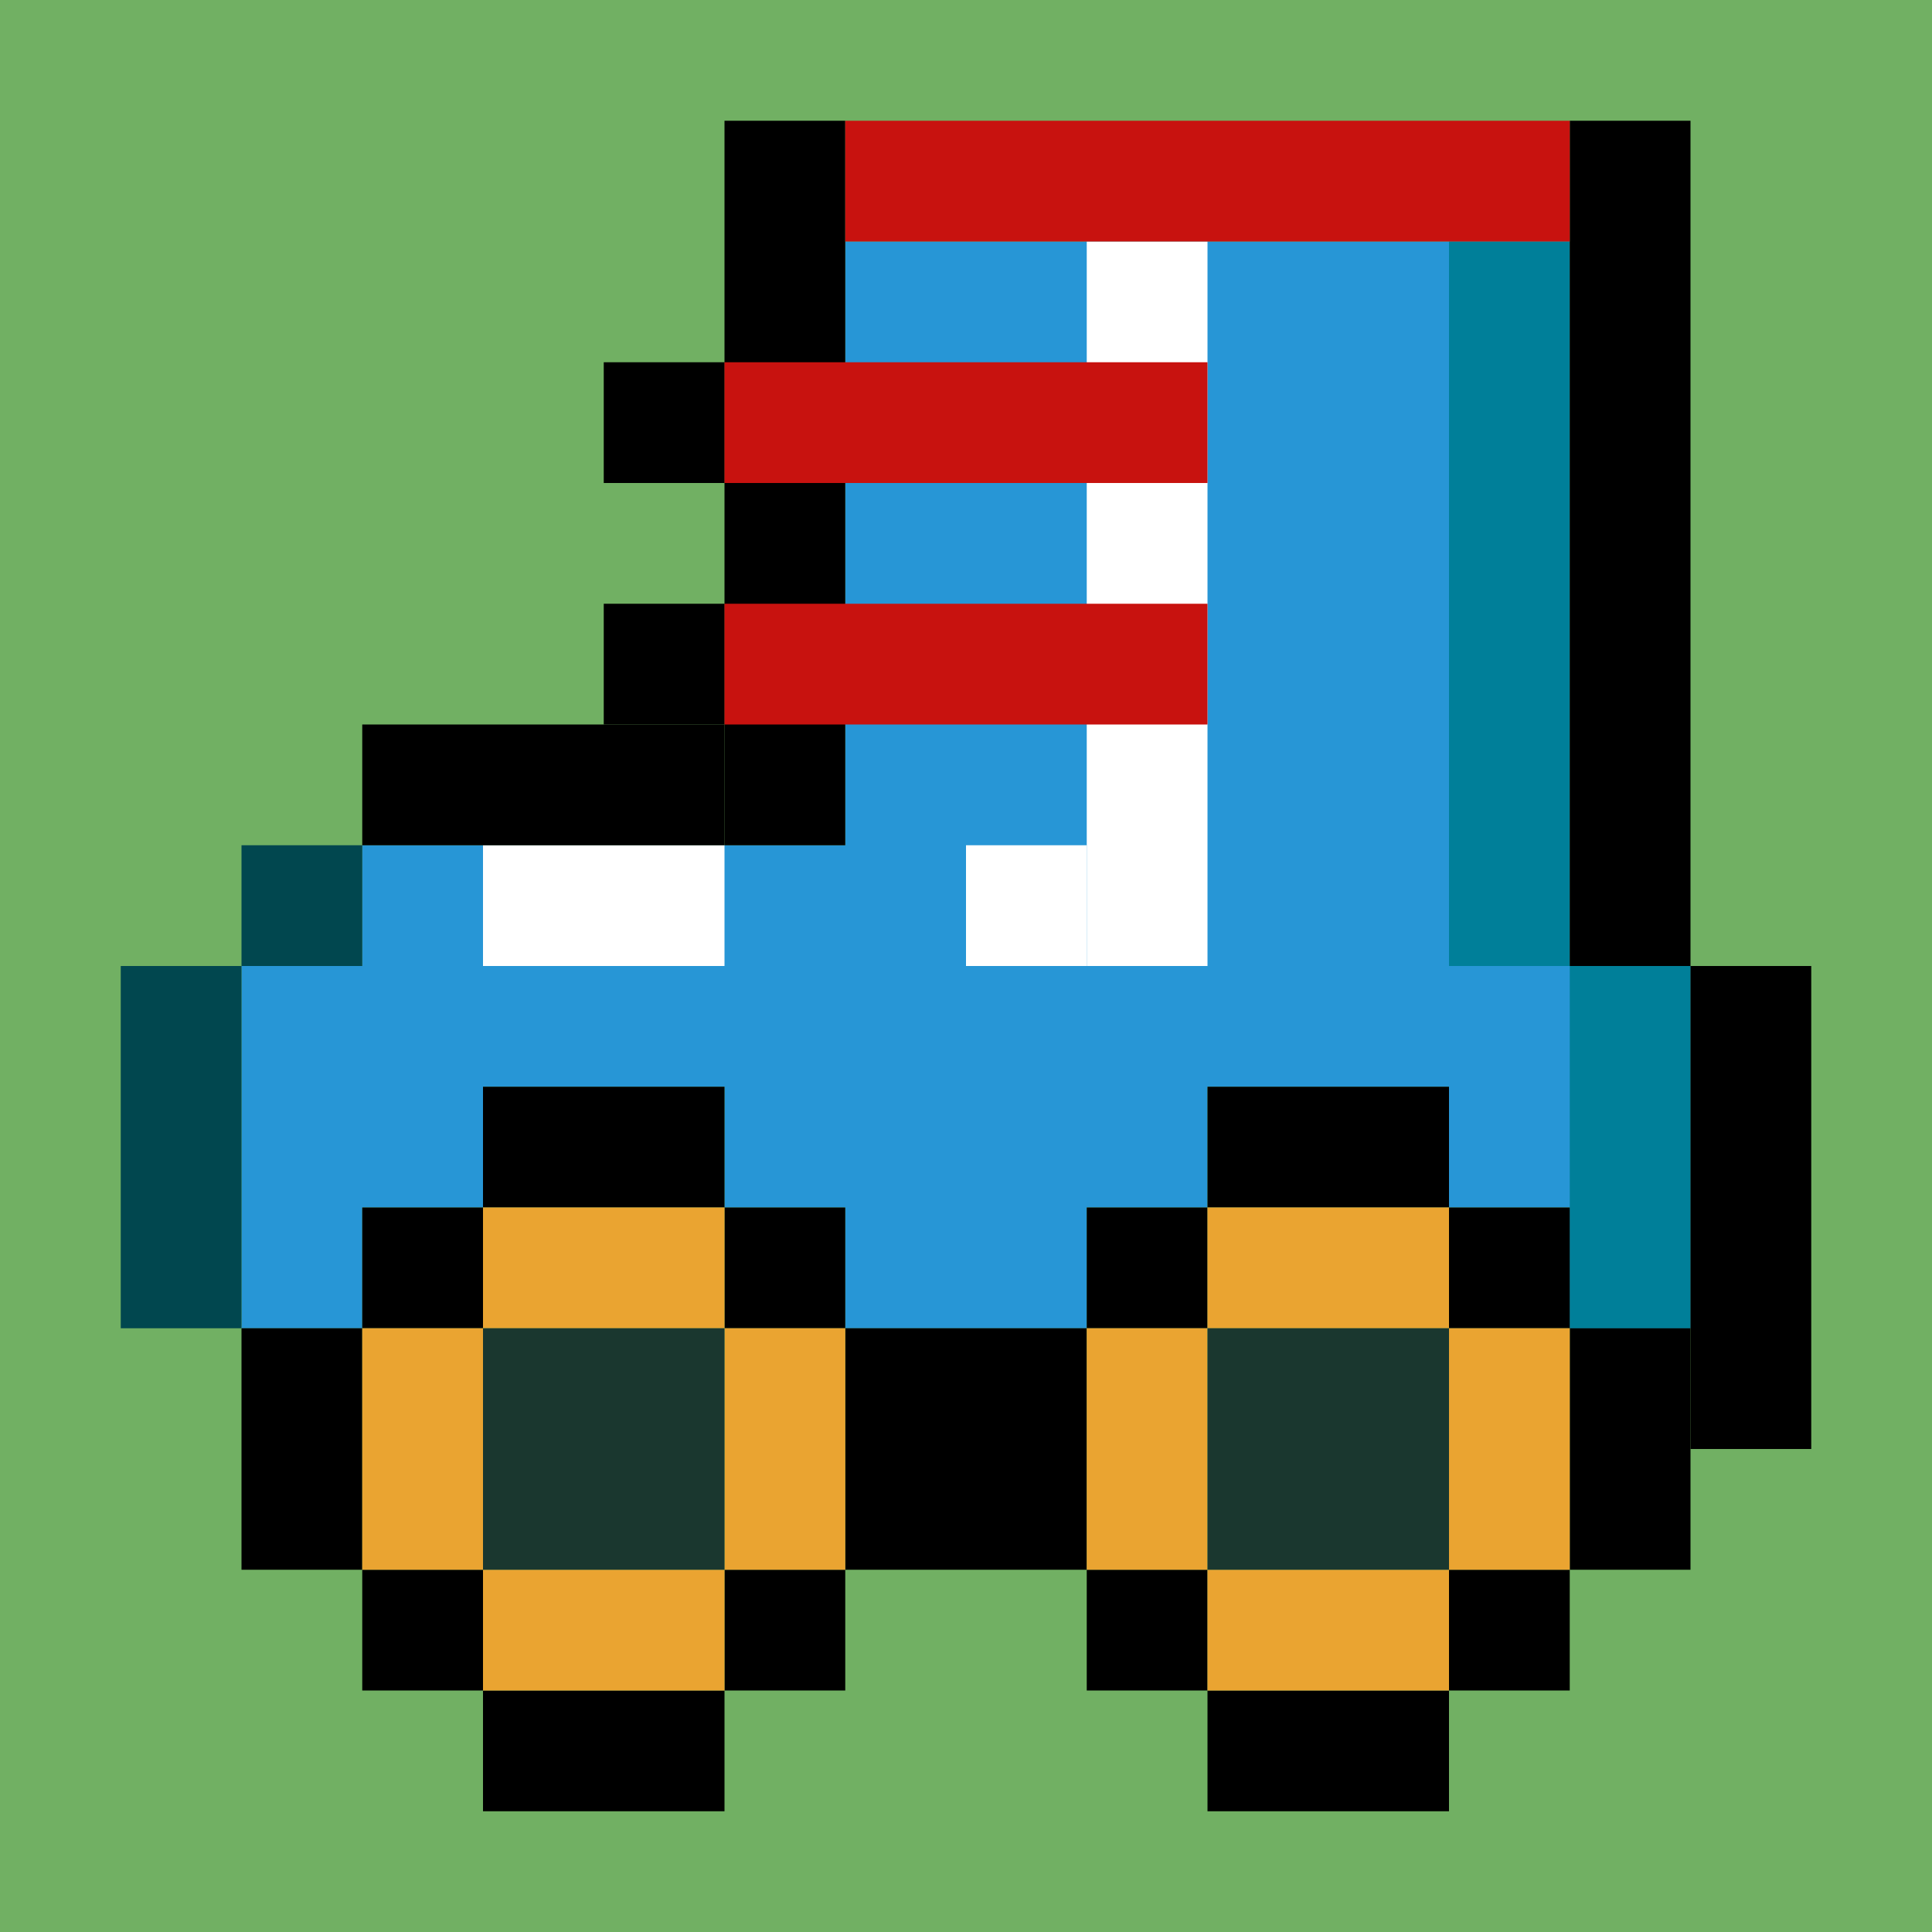
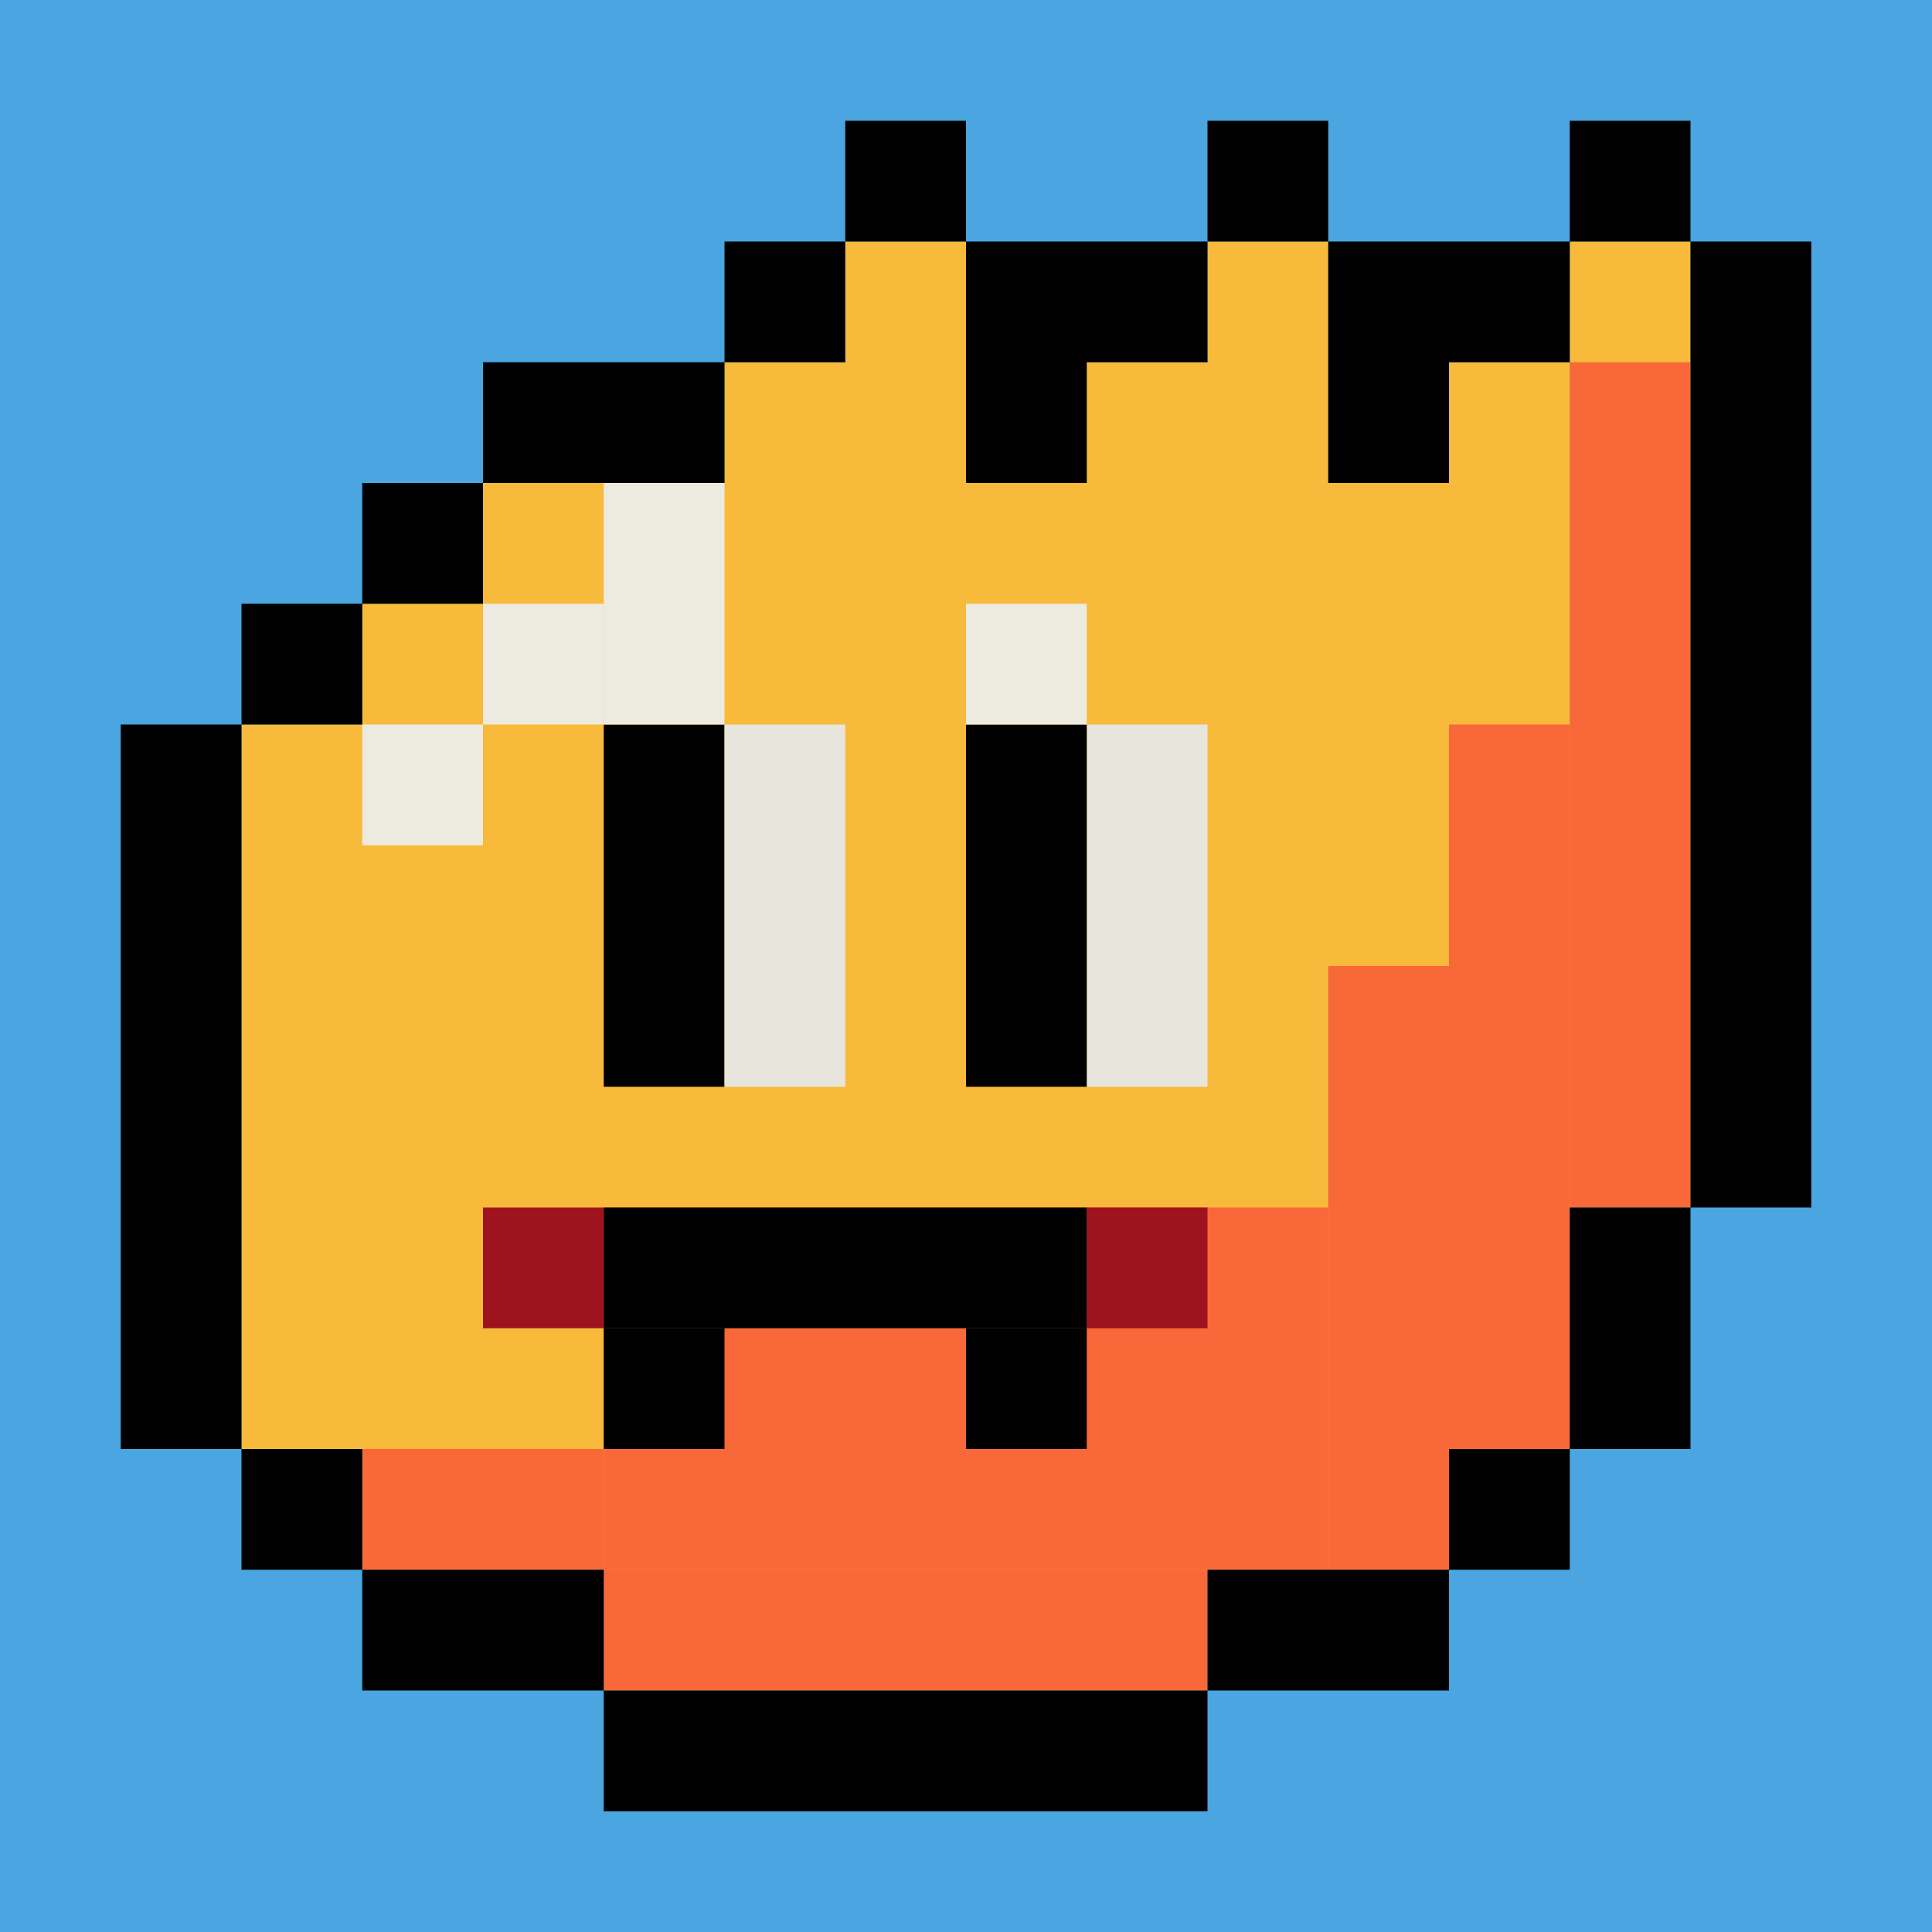
- <svg xmlns="http://www.w3.org/2000/svg" version="1.1" x="0px" y="0px" viewBox="0 0 16 16" enable-background="new 0 0 16 16" xml:space="preserve">
-   <g id="Bomb" display="none">
-     <g id="Layer_1" display="inline">
-       <g>
-         <rect fill="#71B063" width="16" height="16" />
-       </g>
-     </g>
-     <g id="Cadre">
-       <g display="inline">
-         <rect x="0.5" y="0.5" fill="#FFFFFF" width="15" height="15" />
-         <path fill="#FF0303" d="M15,1v14H1V1H15 M16,0H0v16h16V0L16,0z" />
-       </g>
-     </g>
-     <g id="BombBGColor" display="inline">
-       <polygon fill="#2E4846" points="12,6 12,4 4,4 4,12 6,12 6,13 10,13 10,12 12,12 12,10 13,10 13,6   " />
-     </g>
-     <g id="Contour" display="inline">
-       <line fill="none" stroke="#000000" stroke-miterlimit="10" x1="2.5" y1="6" x2="2.5" y2="10" />
-       <line fill="none" stroke="#000000" stroke-miterlimit="10" x1="10" y1="13.5" x2="6" y2="13.5" />
-       <line fill="none" stroke="#000000" stroke-miterlimit="10" x1="10" y1="2.5" x2="6" y2="2.5" />
-       <line fill="none" stroke="#000000" stroke-miterlimit="10" x1="13.5" y1="10" x2="13.5" y2="6" />
-       <line fill="none" stroke="#000000" stroke-miterlimit="10" x1="12" y1="3.5" x2="4" y2="3.5" />
-       <line fill="none" stroke="#000000" stroke-miterlimit="10" x1="3.5" y1="6" x2="3.5" y2="4" />
-       <line fill="none" stroke="#000000" stroke-miterlimit="10" x1="12.5" y1="6" x2="12.5" y2="3" />
-       <line fill="none" stroke="#000000" stroke-miterlimit="10" x1="3.5" y1="12" x2="3.5" y2="10" />
-       <line fill="none" stroke="#000000" stroke-miterlimit="10" x1="12.5" y1="12" x2="12.5" y2="10" />
-       <line fill="none" stroke="#000000" stroke-miterlimit="10" x1="4" y1="12.5" x2="6" y2="12.5" />
-       <line fill="none" stroke="#000000" stroke-miterlimit="10" x1="10" y1="12.5" x2="12" y2="12.5" />
-     </g>
-     <g id="BombBG" display="inline">
-       <polygon fill="#386585" points="10,6 9,6 9,5 3,5 3,11 9,11 9,10 10,10   " />
-       <rect x="3" y="6" fill="#008AB6" width="6" height="3" />
-       <rect x="4" y="6" fill="#79AED7" width="2" height="2" />
-       <rect x="9" y="6" fill="#7BB5D9" width="2" height="1" />
-       <rect x="10" y="5" fill="#7BB5D9" width="1" height="1" />
-       <rect x="8" y="3" fill="#7BB5D9" width="1" height="1" />
-       <rect x="11" y="4" fill="#7BB5D9" width="1" height="1" />
-       <rect x="11" y="3" fill="#7BB5D9" width="1" height="1" />
-       <rect x="10" y="4" width="1" height="1" />
-       <rect x="11" y="5" width="1" height="1" />
-       <rect x="11" y="2" width="2" height="1" />
-       <rect x="3" y="5" width="1" height="1" />
-       <rect x="3" y="10" width="1" height="1" />
-     </g>
-     <g id="Layer_4" display="inline">
-       <line fill="none" stroke="#000000" stroke-miterlimit="10" x1="8.5" y1="4" x2="8.5" y2="7" />
-       <line fill="none" stroke="#000000" stroke-miterlimit="10" x1="9" y1="7.5" x2="10" y2="7.5" />
-       <line fill="none" stroke="#000000" stroke-miterlimit="10" x1="10" y1="8.5" x2="12" y2="8.5" />
-       <line fill="none" stroke="#000000" stroke-miterlimit="10" x1="12" y1="7.5" x2="13" y2="7.5" />
-     </g>
-   </g>
-   <g id="Feu" display="none">
-     <g id="Bg" display="inline">
-       <rect y="0" fill="#4AA5E0" width="16" height="16" />
-     </g>
-     <g id="YellowFill" display="inline">
-       <polygon fill="#F7BA3B" points="13,2 13,3 12,3 12,4 11,4 11,3 11,2 10,2 10,3 9,3 9,4 8,4 8,3 8,2 7,2 7,3 6,3 6,4 4,4 4,5 3,5     3,6 3,6 2,6 2,12 3,12 3,13 5,13 5,14 10,14 10,13 12,13 12,12 13,12 13,10 14,10 14,2   " />
-     </g>
-     <g id="Orange" display="inline">
-       <rect x="13" y="3" fill="#F96838" width="1" height="7" />
-       <rect x="12" y="6" fill="#F96838" width="1" height="6" />
-       <rect x="11" y="8" fill="#F96838" width="1" height="5" />
-       <rect x="5" y="10" fill="#F96838" width="6" height="3" />
-       <rect x="3" y="12" fill="#F96838" width="2" height="1" />
-       <rect x="5" y="13" fill="#F96838" width="5" height="1" />
-       <rect x="9" y="10" fill="#9F131F" width="1" height="1" />
-       <rect x="4" y="10" fill="#9F131F" width="1" height="1" />
-       <rect x="2" y="6" fill="#F9773B" width="1" height="1" />
-       <rect x="2" y="11" fill="#F9773B" width="1" height="1" />
-       <rect x="3" y="5" fill="#F9773B" width="1" height="1" />
-       <rect x="4" y="4" fill="#F9773B" width="1" height="1" />
-       <rect x="7" y="3" fill="#F9773B" width="1" height="1" />
-       <rect x="10" y="3" fill="#F9773B" width="1" height="1" />
-     </g>
-     <g id="Contour_1_" display="inline">
-       <polygon points="14,2 14,10 15,10 15,10 15,2 15,2   " />
-       <rect x="2" y="12" width="1" height="1" />
-       <rect x="12" y="12" width="1" height="1" />
-       <polygon points="11,4 12,4 12,3 13,3 13,2 11,2 11,3   " />
-       <rect x="10" y="1" width="1" height="1" />
-       <rect x="3" y="4" width="1" height="1" />
-       <polygon points="1,6 1,12 2,12 2,12 2,6   " />
-       <polygon points="3,6 3,5 3,5 2,5 2,6 3,6   " />
-       <rect x="13" y="1" width="1" height="1" />
-       <polygon points="8,4 9,4 9,3 10,3 10,2 8,2 8,3   " />
-       <rect x="7" y="1" width="1" height="1" />
-       <rect x="6" y="2" width="1" height="1" />
-       <rect x="4" y="3" width="2" height="1" />
-       <rect x="3" y="13" width="2" height="1" />
-       <rect x="10" y="13" width="2" height="1" />
-       <rect x="5" y="14" width="5" height="1" />
-       <rect x="13" y="10" width="1" height="2" />
-     </g>
-     <g id="Face" display="inline">
-       <rect x="5" y="6" width="1" height="3" />
-       <rect x="6" y="6" fill="#E8E6DC" width="1" height="3" />
-       <rect x="9" y="6" fill="#E8E6DC" width="1" height="3" />
-       <rect x="8" y="6" width="1" height="3" />
-       <rect x="5" y="10" width="4" height="1" />
-       <rect x="5" y="11" width="1" height="1" />
-       <rect x="8" y="11" width="1" height="1" />
-       <rect x="8" y="5" fill="#EDEADF" width="1" height="1" />
-       <rect x="5" y="4" fill="#EDEADF" width="1" height="2" />
-       <rect x="4" y="5" fill="#EDEADF" width="1" height="1" />
-       <rect x="3" y="6" fill="#EDEADF" width="1" height="1" />
-     </g>
-   </g>
-   <g id="Layer_15">
-     <rect id="Bg_1_" x="0" y="0" fill="#71B063" width="16" height="16" />
-     <g id="Bleu">
-       <polygon fill="#2796D6" points="3,10 4,10 4,9 6,9 6,10 6,10 7,10 7,10 7,11 9,11 9,10 9,10 10,10 10,10 10,9 12,9 12,10 13,10     13,11 14,11 14,8 13,8 13,2 7,2 7,7 6,7 3,7 3,8 2,8 2,11 3,11   " />
-     </g>
-     <g id="ligth">
-       <rect x="9" y="2" fill="#FFFFFF" width="1" height="6" />
-       <rect x="8" y="7" fill="#FFFFFF" width="1" height="1" />
-       <rect x="4" y="7" fill="#FFFFFF" width="2" height="1" />
-     </g>
-     <g id="Shadow">
-       <rect x="12" y="2" fill="#007F99" width="1" height="6" />
-       <rect x="13" y="8" fill="#007F99" width="1" height="3" />
-     </g>
-     <g id="Contour_2_">
-       <rect x="13" y="1" width="1" height="7" />
-       <rect x="6" y="1" width="1" height="6" />
-       <rect x="14" y="8" width="1" height="4" />
-       <rect x="13" y="11" width="1" height="2" />
-       <rect x="2" y="11" width="1" height="2" />
-       <rect x="12" y="13" width="1" height="1" />
-       <rect x="12" y="10" width="1" height="1" />
-       <rect x="9" y="13" width="1" height="1" />
-       <rect x="9" y="10" width="1" height="1" />
-       <rect x="6" y="13" width="1" height="1" />
-       <rect x="3" y="13" width="1" height="1" />
-       <rect x="3" y="10" width="1" height="1" />
-       <rect x="2" y="7" fill="#01474F" width="1" height="1" />
-       <rect x="1" y="8" fill="#01474F" width="1" height="3" />
-       <rect x="6" y="10" width="1" height="1" />
-       <rect x="4" y="14" width="2" height="1" />
-       <rect x="4" y="9" width="2" height="1" />
-       <rect x="10" y="14" width="2" height="1" />
-       <rect x="10" y="9" width="2" height="1" />
-       <rect x="7" y="11" width="2" height="2" />
-       <rect x="3" y="6" width="3" height="1" />
-       <rect x="5" y="5" width="1" height="1" />
-       <rect x="5" y="3" width="1" height="1" />
-     </g>
-     <g id="Roue">
-       <rect x="10" y="10" fill="#EAA431" width="2" height="1" />
-       <rect x="10" y="13" fill="#EAA431" width="2" height="1" />
-       <rect x="9" y="11" fill="#EAA431" width="1" height="2" />
-       <rect x="12" y="11" fill="#EAA431" width="1" height="2" />
-       <rect x="4" y="10" fill="#EAA431" width="2" height="1" />
-       <rect x="4" y="13" fill="#EAA431" width="2" height="1" />
-       <rect x="3" y="11" fill="#EAA431" width="1" height="2" />
-       <rect x="6" y="11" fill="#EAA431" width="1" height="2" />
-       <rect x="4" y="11" fill="#1A372F" width="2" height="2" />
-       <rect x="10" y="11" fill="#1A372F" width="2" height="2" />
-     </g>
-     <g id="Lacet">
-       <rect x="7" y="1" fill="#C8120F" width="6" height="1" />
-       <rect x="6" y="3" fill="#C8120F" width="4" height="1" />
-       <rect x="6" y="5" fill="#C8120F" width="4" height="1" />
-     </g>
-   </g>
+ <svg xmlns="http://www.w3.org/2000/svg" version="1.1" id="Calque_1" x="0px" y="0px" width="16px" height="16px" viewBox="0 0 16 16" style="enable-background:new 0 0 16 16;" xml:space="preserve">
+   <style type="text/css">
+ 
+ 	.st0{fill:#4AA5E0;}
+ 	.st1{fill:#E8E6DC;}
+ 	.st2{fill:#EDEADF;}
+ 	.st3{fill:#F7BA3B;}
+ 	.st4{fill:#F96838;}
+ 	.st5{fill:#9F131F;}
+ 
+ </style>
+   <rect class="st0" width="16" height="16" />
+   <polygon class="st3" points="13,2 13,3 12,3 12,4 11,4 11,3 11,2 10,2 10,3 9,3 9,4 8,4 8,3 8,2 7,2 7,3 6,3 6,4 4,4 4,5 3,5 3,6   3,6 2,6 2,12 3,12 3,13 5,13 5,14 10,14 10,13 12,13 12,12 13,12 13,10 14,10 14,2 " />
+   <rect x="13" y="3" class="st4" width="1" height="7" />
+   <rect x="12" y="6" class="st4" width="1" height="6" />
+   <rect x="11" y="8" class="st4" width="1" height="5" />
+   <rect x="5" y="10" class="st4" width="6" height="3" />
+   <rect x="3" y="12" class="st4" width="2" height="1" />
+   <rect x="5" y="13" class="st4" width="5" height="1" />
+   <rect x="9" y="10" class="st5" width="1" height="1" />
+   <rect x="4" y="10" class="st5" width="1" height="1" />
+   <polygon points="15,2 14,2 14,10 15,10 15,10 15,2 " />
+   <rect x="2" y="12" width="1" height="1" />
+   <rect x="12" y="12" width="1" height="1" />
+   <polygon points="11,4 12,4 12,3 13,3 13,2 11,2 11,3 " />
+   <rect x="10" y="1" width="1" height="1" />
+   <rect x="3" y="4" width="1" height="1" />
+   <polygon points="1,6 1,12 2,12 2,12 2,6 " />
+   <polygon points="3,5 2,5 2,6 3,6 3,6 3,5 " />
+   <rect x="13" y="1" width="1" height="1" />
+   <polygon points="8,4 9,4 9,3 10,3 10,2 8,2 8,3 " />
+   <rect x="7" y="1" width="1" height="1" />
+   <rect x="6" y="2" width="1" height="1" />
+   <rect x="4" y="3" width="2" height="1" />
+   <rect x="3" y="13" width="2" height="1" />
+   <rect x="10" y="13" width="2" height="1" />
+   <rect x="5" y="14" width="5" height="1" />
+   <rect x="13" y="10" width="1" height="2" />
+   <rect x="5" y="6" width="1" height="3" />
+   <rect x="6" y="6" class="st1" width="1" height="3" />
+   <rect x="9" y="6" class="st1" width="1" height="3" />
+   <rect x="8" y="6" width="1" height="3" />
+   <rect x="5" y="10" width="4" height="1" />
+   <rect x="5" y="11" width="1" height="1" />
+   <rect x="8" y="11" width="1" height="1" />
+   <rect x="8" y="5" class="st2" width="1" height="1" />
+   <rect x="5" y="4" class="st2" width="1" height="2" />
+   <rect x="4" y="5" class="st2" width="1" height="1" />
+   <rect x="3" y="6" class="st2" width="1" height="1" />
</svg>
